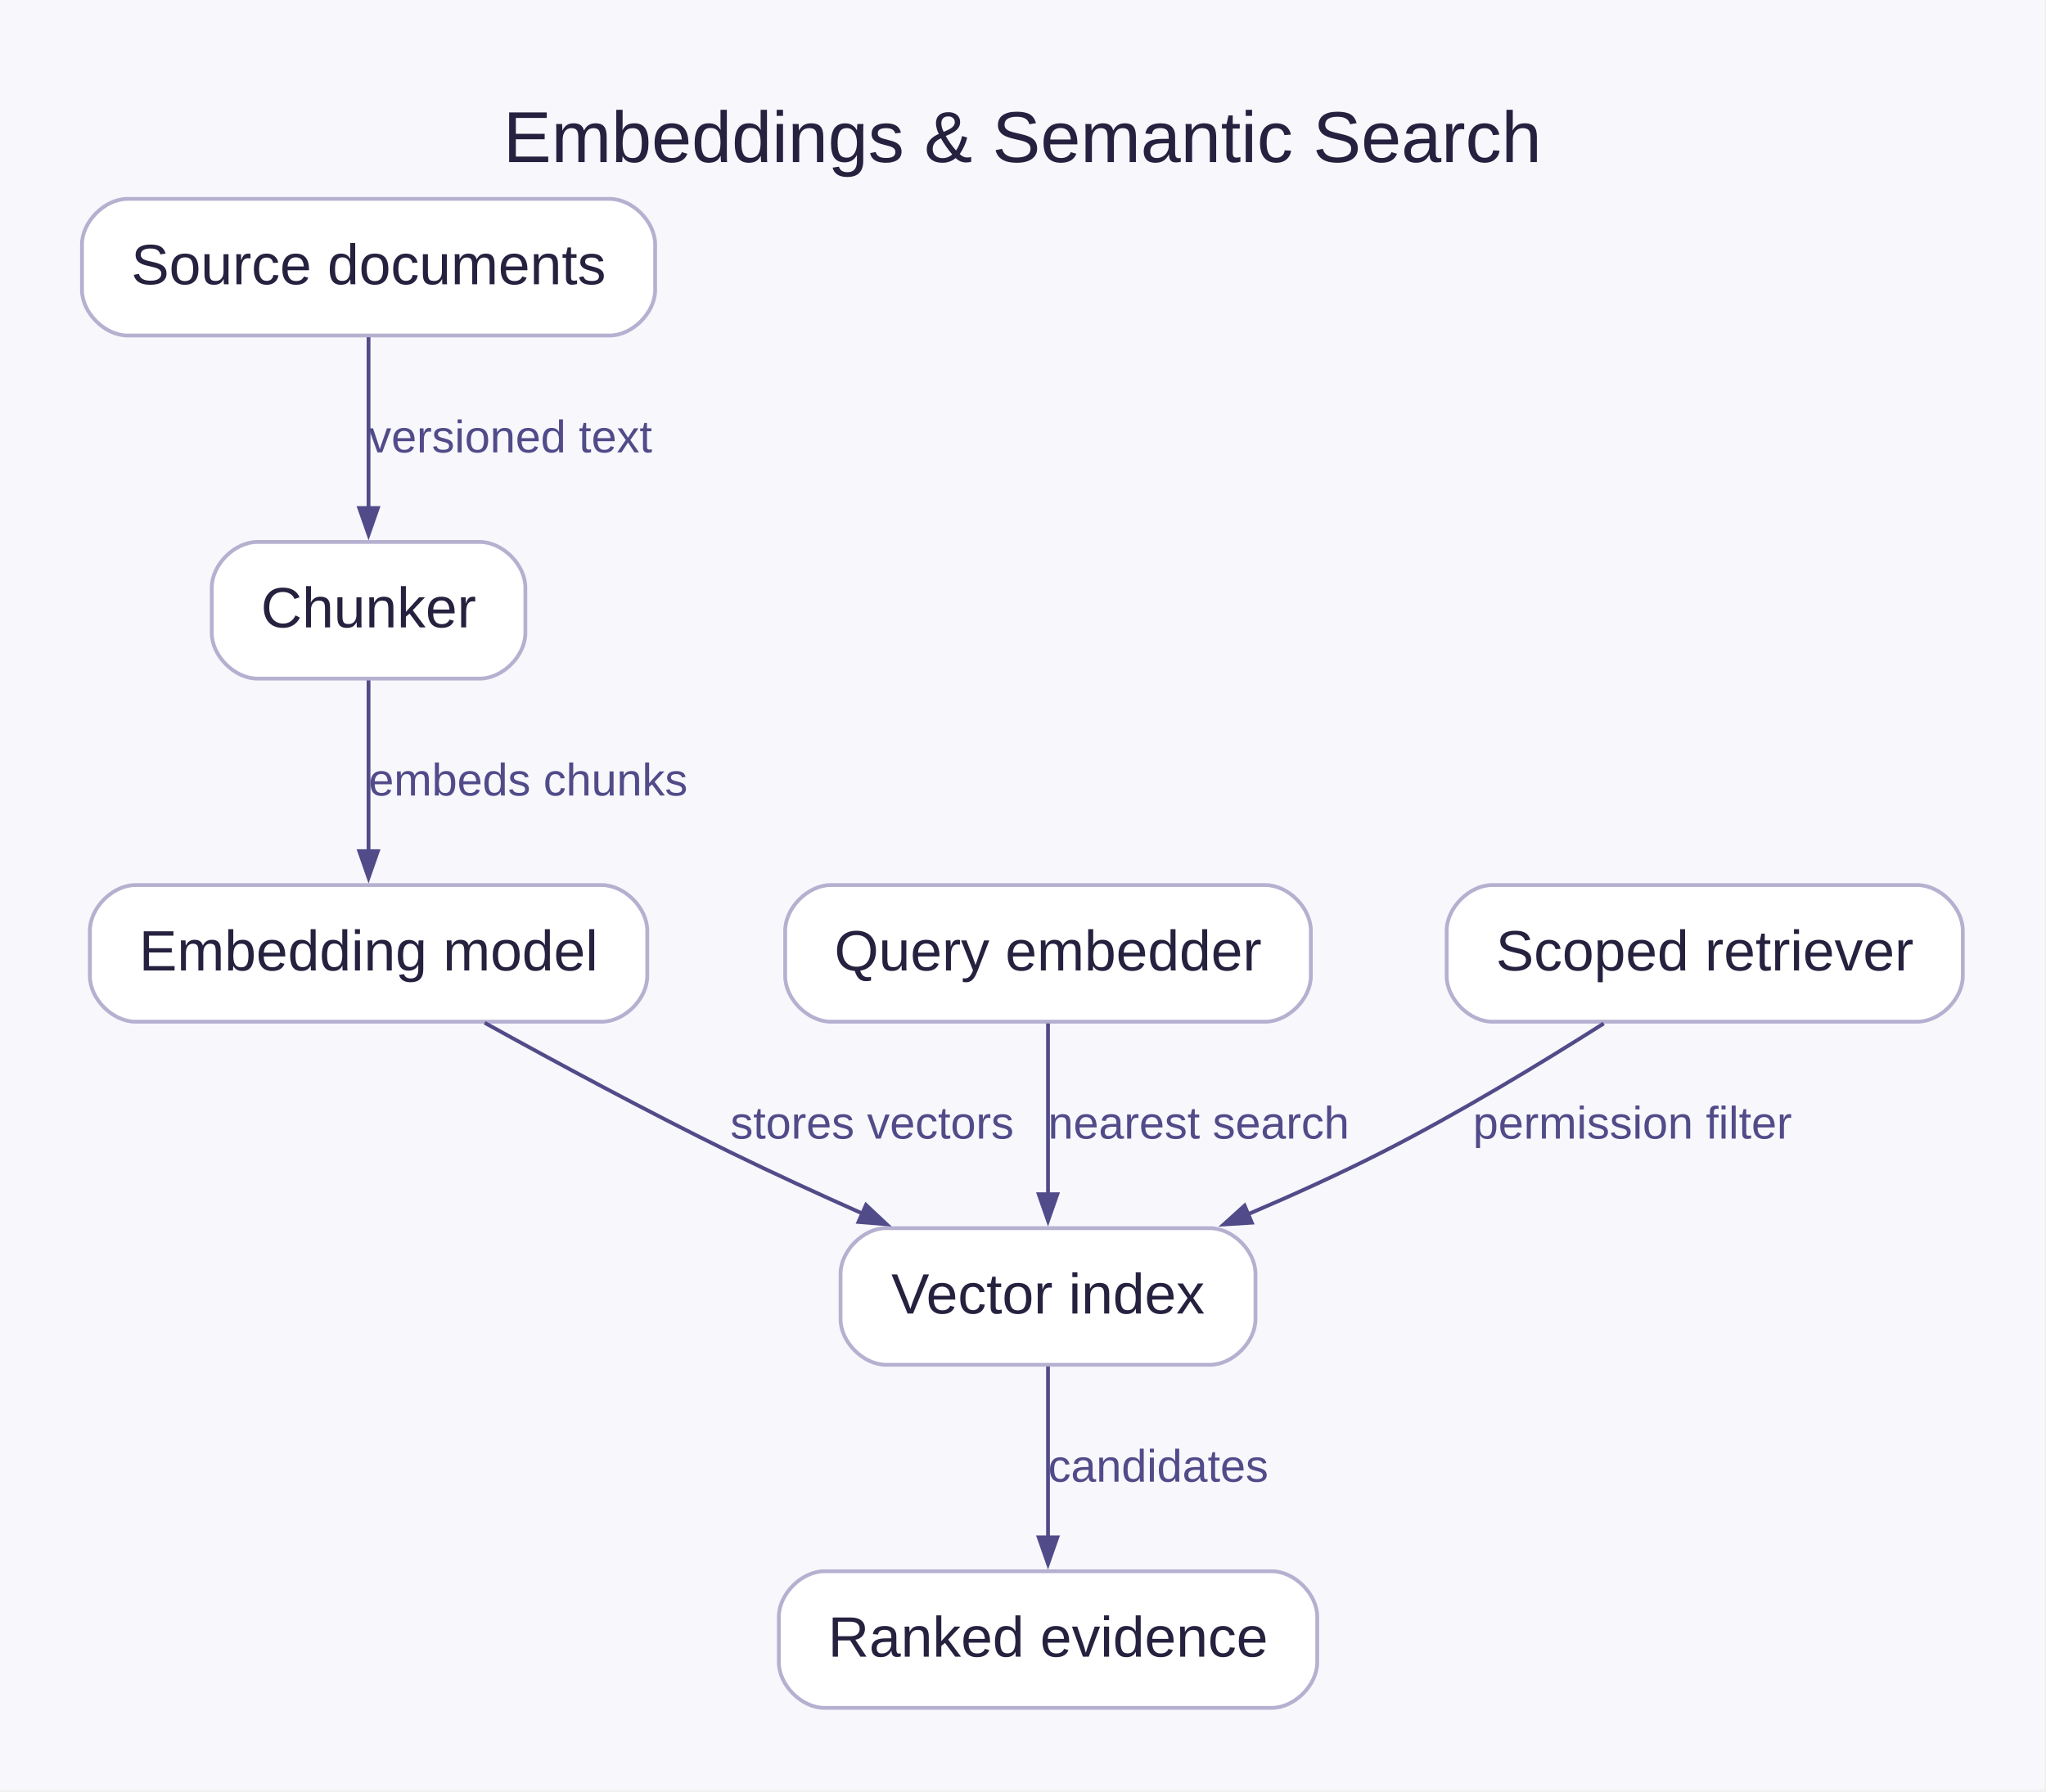
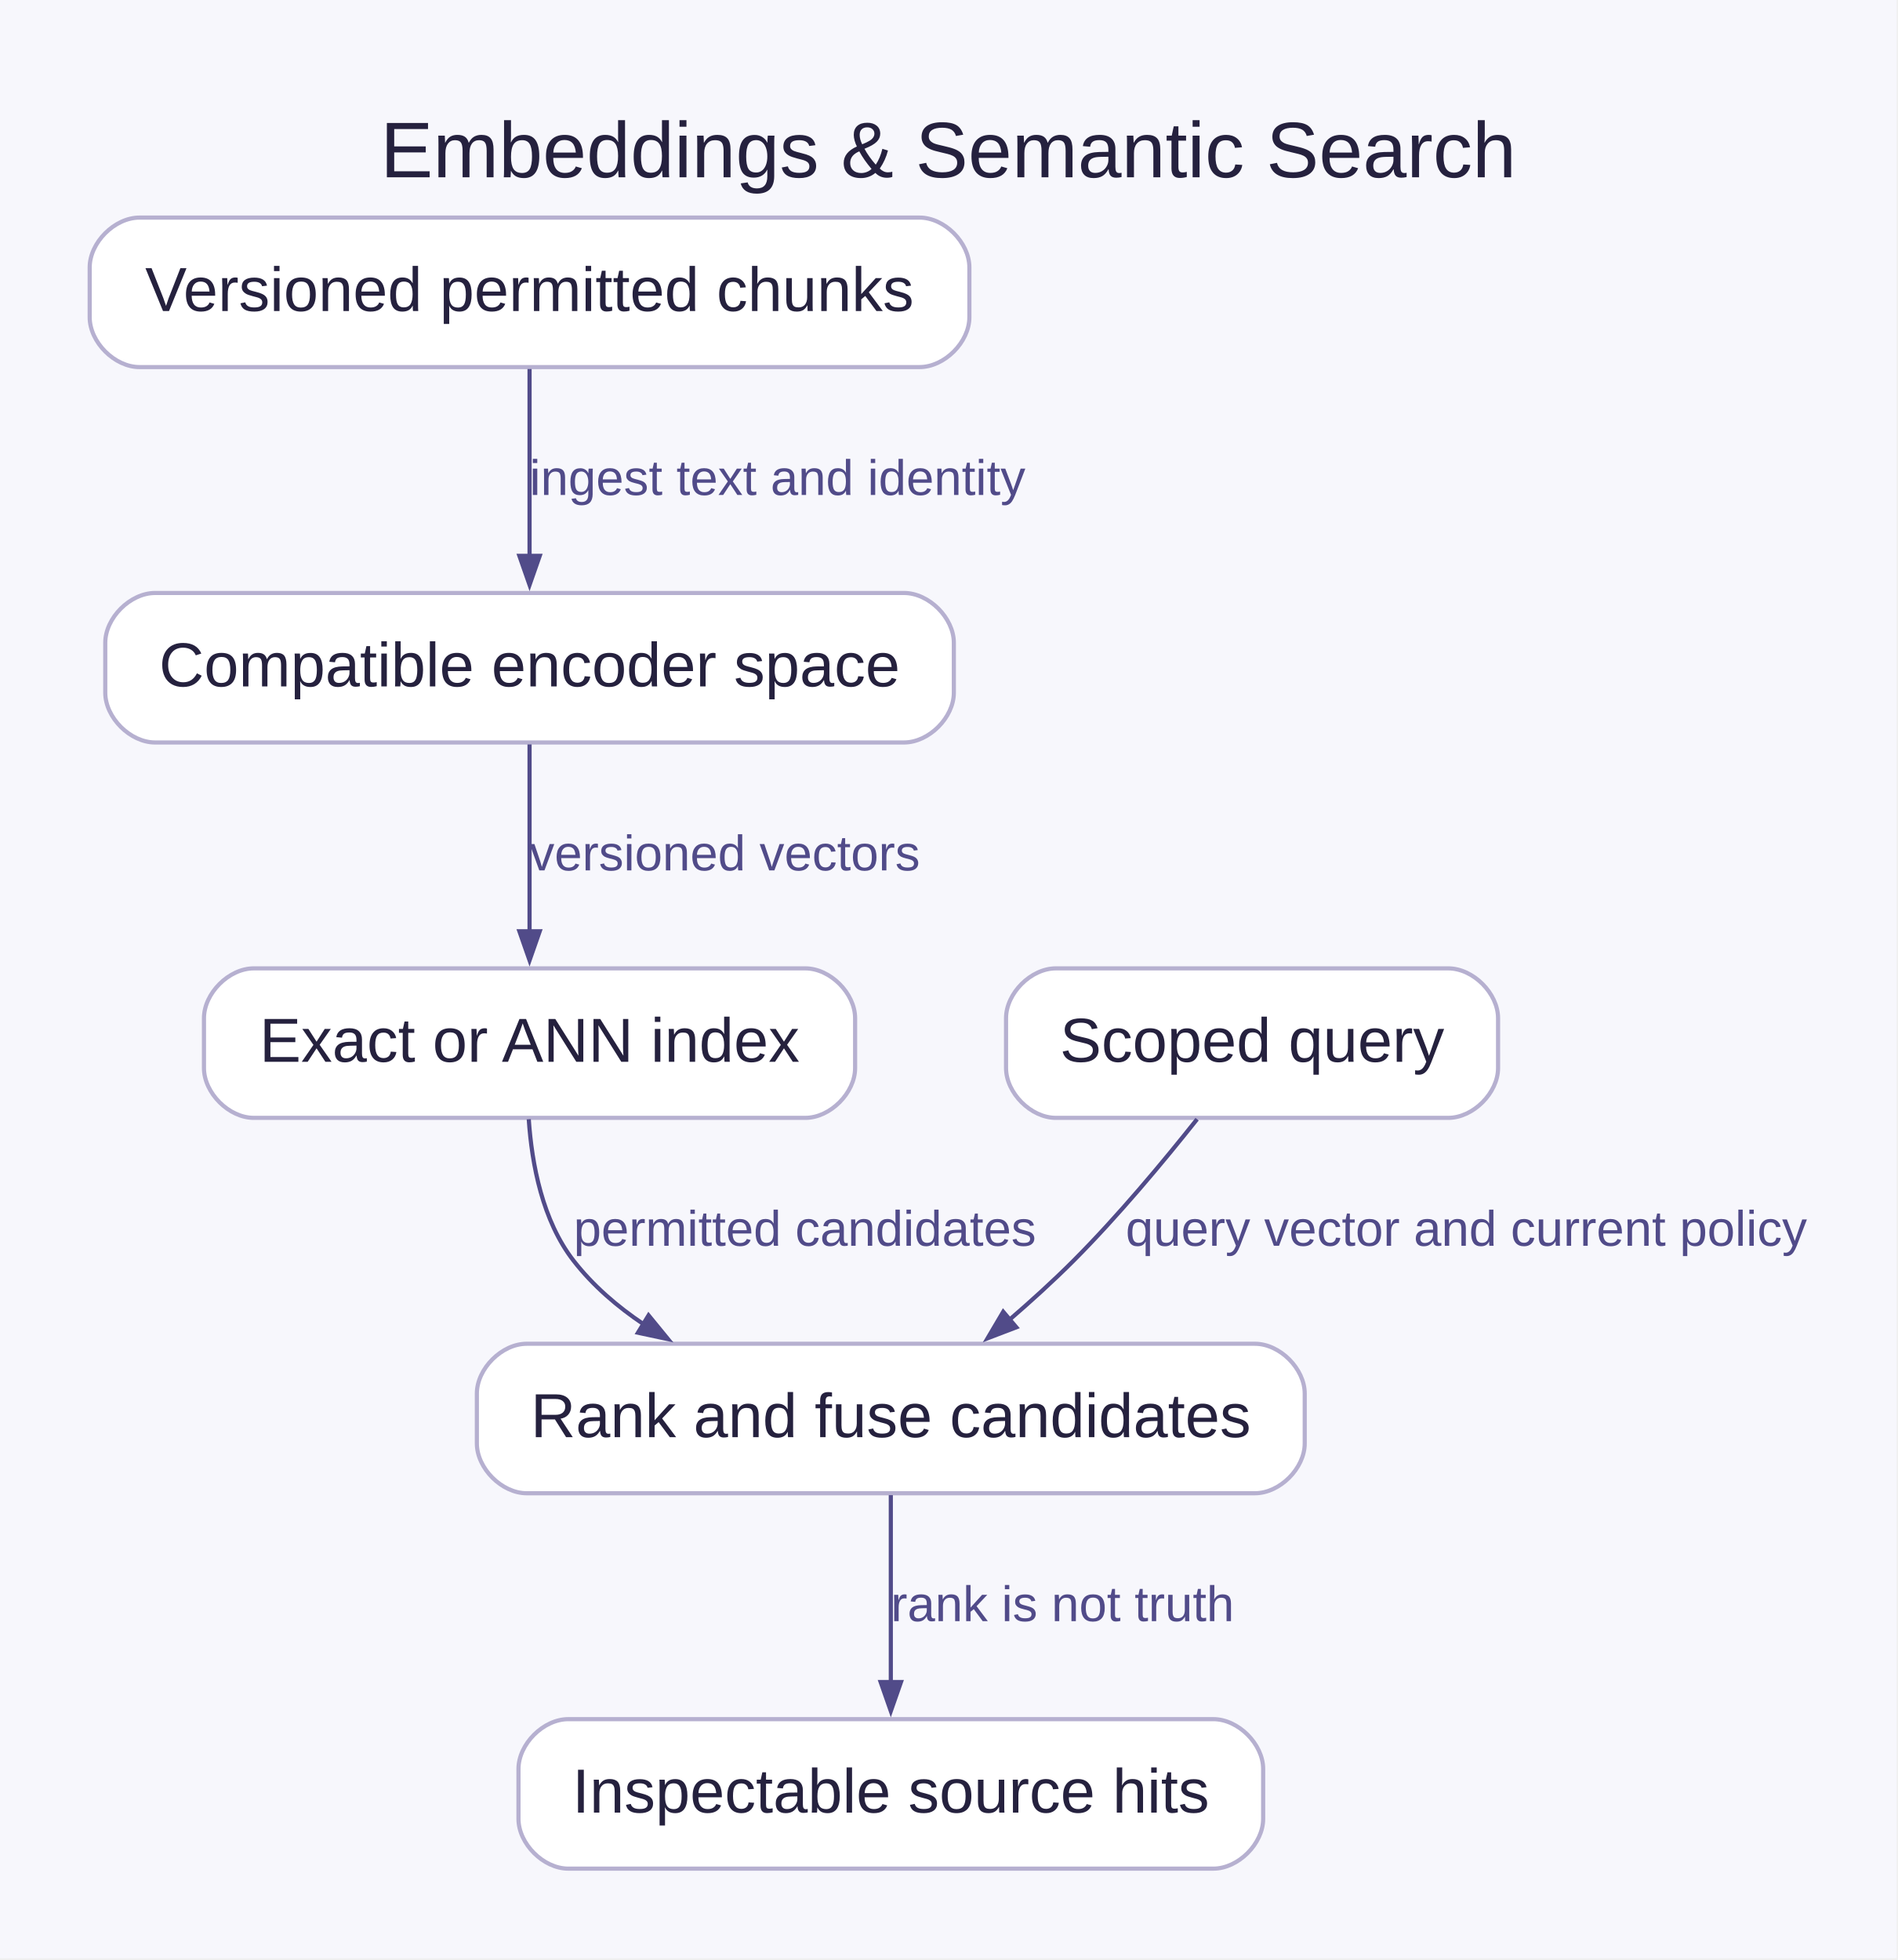
- <svg xmlns="http://www.w3.org/2000/svg" width="539pt" height="472pt" viewBox="0.00 0.00 539.00 472.00" role="img" aria-labelledby="answer-title answer-desc">
+ <svg xmlns="http://www.w3.org/2000/svg" width="457pt" height="472pt" viewBox="0.00 0.00 457.00 472.00" role="img" aria-labelledby="answer-title answer-desc">
  <g id="graph0" class="graph" transform="scale(1 1) rotate(0) translate(21.6 450)">
-     <polygon fill="#f7f7fc" stroke="none" points="-21.6,21.6 -21.6,-450 517.08,-450 517.08,21.6 -21.6,21.6" />
-     <text xml:space="preserve" text-anchor="middle" x="247.74" y="-407.3" font-family="Arial" font-size="19.00" fill="#25213e">Embeddings &amp; Semantic Search</text>
+     <polygon fill="#f7f7fc" stroke="none" points="-21.6,21.6 -21.6,-450 435.16,-450 435.16,21.6 -21.6,21.6" />
+     <text xml:space="preserve" text-anchor="middle" x="206.78" y="-407.3" font-family="Arial" font-size="19.00" fill="#25213e">Embeddings &amp; Semantic Search</text>
    <g id="node1" class="node">
-       <path fill="#ffffff" stroke="#b6b0d0" d="M138.99,-397.6C138.99,-397.6 12,-397.6 12,-397.6 6,-397.6 0,-391.6 0,-385.6 0,-385.6 0,-373.6 0,-373.6 0,-367.6 6,-361.6 12,-361.6 12,-361.6 138.99,-361.6 138.99,-361.6 144.99,-361.6 150.99,-367.6 150.99,-373.6 150.99,-373.6 150.99,-385.6 150.99,-385.6 150.99,-391.6 144.99,-397.6 138.99,-397.6" />
-       <text xml:space="preserve" text-anchor="middle" x="75.49" y="-375.1" font-family="Arial" font-size="15.00" fill="#25213e">Source documents</text>
+       <path fill="#ffffff" stroke="#b6b0d0" d="M199.85,-397.6C199.85,-397.6 12,-397.6 12,-397.6 6,-397.6 0,-391.6 0,-385.6 0,-385.6 0,-373.6 0,-373.6 0,-367.6 6,-361.6 12,-361.6 12,-361.6 199.85,-361.6 199.85,-361.6 205.85,-361.6 211.85,-367.6 211.85,-373.6 211.85,-373.6 211.85,-385.6 211.85,-385.6 211.85,-391.6 205.85,-397.6 199.85,-397.6" />
+       <text xml:space="preserve" text-anchor="middle" x="105.93" y="-375.1" font-family="Arial" font-size="15.00" fill="#25213e">Versioned permitted chunks</text>
    </g>
    <g id="node2" class="node">
-       <path fill="#ffffff" stroke="#b6b0d0" d="M104.8,-307.2C104.8,-307.2 46.19,-307.2 46.19,-307.2 40.19,-307.2 34.19,-301.2 34.19,-295.2 34.19,-295.2 34.19,-283.2 34.19,-283.2 34.19,-277.2 40.19,-271.2 46.19,-271.2 46.19,-271.2 104.8,-271.2 104.8,-271.2 110.8,-271.2 116.8,-277.2 116.8,-283.2 116.8,-283.2 116.8,-295.2 116.8,-295.2 116.8,-301.2 110.8,-307.2 104.8,-307.2" />
-       <text xml:space="preserve" text-anchor="middle" x="75.49" y="-284.7" font-family="Arial" font-size="15.00" fill="#25213e">Chunker</text>
+       <path fill="#ffffff" stroke="#b6b0d0" d="M196.11,-307.2C196.11,-307.2 15.75,-307.2 15.75,-307.2 9.75,-307.2 3.75,-301.2 3.75,-295.2 3.75,-295.2 3.75,-283.2 3.75,-283.2 3.75,-277.2 9.75,-271.2 15.75,-271.2 15.75,-271.2 196.11,-271.2 196.11,-271.2 202.11,-271.2 208.11,-277.2 208.11,-283.2 208.11,-283.2 208.11,-295.2 208.11,-295.2 208.11,-301.2 202.11,-307.2 196.11,-307.2" />
+       <text xml:space="preserve" text-anchor="middle" x="105.93" y="-284.7" font-family="Arial" font-size="15.00" fill="#25213e">Compatible encoder space</text>
    </g>
    <g id="edge1" class="edge">
-       <path fill="none" stroke="#514b89" d="M75.49,-361.14C75.49,-348.18 75.49,-330.32 75.49,-315.76" />
-       <polygon fill="#514b89" stroke="#514b89" points="77.94,-316.14 75.49,-309.14 73.04,-316.14 77.94,-316.14" />
-       <text xml:space="preserve" text-anchor="middle" x="112.85" y="-330.8" font-family="Arial" font-size="12.00" fill="#514b89">versioned text</text>
+       <path fill="none" stroke="#514b89" d="M105.93,-361.14C105.93,-348.18 105.93,-330.32 105.93,-315.76" />
+       <polygon fill="#514b89" stroke="#514b89" points="108.38,-316.14 105.93,-309.14 103.48,-316.14 108.38,-316.14" />
+       <text xml:space="preserve" text-anchor="middle" x="165.63" y="-330.8" font-family="Arial" font-size="12.00" fill="#514b89">ingest text and identity</text>
    </g>
    <g id="node3" class="node">
-       <path fill="#ffffff" stroke="#b6b0d0" d="M136.91,-216.8C136.91,-216.8 14.08,-216.8 14.08,-216.8 8.08,-216.8 2.08,-210.8 2.08,-204.8 2.08,-204.8 2.08,-192.8 2.08,-192.8 2.08,-186.8 8.08,-180.8 14.08,-180.8 14.08,-180.8 136.91,-180.8 136.91,-180.8 142.91,-180.8 148.91,-186.8 148.91,-192.8 148.91,-192.8 148.91,-204.8 148.91,-204.8 148.91,-210.8 142.91,-216.8 136.91,-216.8" />
-       <text xml:space="preserve" text-anchor="middle" x="75.49" y="-194.3" font-family="Arial" font-size="15.00" fill="#25213e">Embedding model</text>
+       <path fill="#ffffff" stroke="#b6b0d0" d="M172.33,-216.8C172.33,-216.8 39.52,-216.8 39.52,-216.8 33.52,-216.8 27.52,-210.8 27.52,-204.8 27.52,-204.8 27.52,-192.8 27.52,-192.8 27.52,-186.8 33.52,-180.8 39.52,-180.8 39.52,-180.8 172.33,-180.8 172.33,-180.8 178.33,-180.8 184.33,-186.8 184.33,-192.8 184.33,-192.8 184.33,-204.8 184.33,-204.8 184.33,-210.8 178.33,-216.8 172.33,-216.8" />
+       <text xml:space="preserve" text-anchor="middle" x="105.93" y="-194.3" font-family="Arial" font-size="15.00" fill="#25213e">Exact or ANN index</text>
    </g>
    <g id="edge2" class="edge">
-       <path fill="none" stroke="#514b89" d="M75.49,-270.74C75.49,-257.78 75.49,-239.92 75.49,-225.36" />
-       <polygon fill="#514b89" stroke="#514b89" points="77.94,-225.74 75.49,-218.74 73.04,-225.74 77.94,-225.74" />
-       <text xml:space="preserve" text-anchor="middle" x="117.52" y="-240.4" font-family="Arial" font-size="12.00" fill="#514b89">embeds chunks</text>
+       <path fill="none" stroke="#514b89" d="M105.93,-270.74C105.93,-257.78 105.93,-239.92 105.93,-225.36" />
+       <polygon fill="#514b89" stroke="#514b89" points="108.38,-225.74 105.93,-218.74 103.48,-225.74 108.38,-225.74" />
+       <text xml:space="preserve" text-anchor="middle" x="152.95" y="-240.4" font-family="Arial" font-size="12.00" fill="#514b89">versioned vectors</text>
+     </g>
+     <g id="node5" class="node">
+       <path fill="#ffffff" stroke="#b6b0d0" d="M280.61,-126.4C280.61,-126.4 105.24,-126.4 105.24,-126.4 99.24,-126.4 93.24,-120.4 93.24,-114.4 93.24,-114.4 93.24,-102.4 93.24,-102.4 93.24,-96.4 99.24,-90.4 105.24,-90.4 105.24,-90.4 280.61,-90.4 280.61,-90.4 286.61,-90.4 292.61,-96.4 292.61,-102.4 292.61,-102.4 292.61,-114.4 292.61,-114.4 292.61,-120.4 286.61,-126.4 280.61,-126.4" />
+       <text xml:space="preserve" text-anchor="middle" x="192.93" y="-103.9" font-family="Arial" font-size="15.00" fill="#25213e">Rank and fuse candidates</text>
+     </g>
+     <g id="edge4" class="edge">
+       <path fill="none" stroke="#514b89" d="M105.74,-180.47C106.47,-169.66 109.03,-156.03 116.53,-146.4 121.18,-140.42 127.05,-135.35 133.45,-131.07" />
+       <polygon fill="#514b89" stroke="#514b89" points="134.59,-133.25 139.29,-127.51 132.03,-129.06 134.59,-133.25" />
+       <text xml:space="preserve" text-anchor="middle" x="172.23" y="-150" font-family="Arial" font-size="12.00" fill="#514b89">permitted candidates</text>
    </g>
    <g id="node4" class="node">
-       <path fill="#ffffff" stroke="#b6b0d0" d="M297.14,-126.4C297.14,-126.4 211.84,-126.4 211.84,-126.4 205.84,-126.4 199.84,-120.4 199.84,-114.4 199.84,-114.4 199.84,-102.4 199.84,-102.4 199.84,-96.4 205.84,-90.4 211.84,-90.4 211.84,-90.4 297.14,-90.4 297.14,-90.4 303.14,-90.4 309.14,-96.4 309.14,-102.4 309.14,-102.4 309.14,-114.4 309.14,-114.4 309.14,-120.4 303.14,-126.4 297.14,-126.4" />
-       <text xml:space="preserve" text-anchor="middle" x="254.49" y="-103.9" font-family="Arial" font-size="15.00" fill="#25213e">Vector index</text>
+       <path fill="#ffffff" stroke="#b6b0d0" d="M327.17,-216.8C327.17,-216.8 232.68,-216.8 232.68,-216.8 226.68,-216.8 220.68,-210.8 220.68,-204.8 220.68,-204.8 220.68,-192.8 220.68,-192.8 220.68,-186.8 226.68,-180.8 232.68,-180.8 232.68,-180.8 327.17,-180.8 327.17,-180.8 333.17,-180.8 339.17,-186.8 339.17,-192.8 339.17,-192.8 339.17,-204.8 339.17,-204.8 339.17,-210.8 333.17,-216.8 327.17,-216.8" />
+       <text xml:space="preserve" text-anchor="middle" x="279.93" y="-194.3" font-family="Arial" font-size="15.00" fill="#25213e">Scoped query</text>
    </g>
    <g id="edge3" class="edge">
-       <path fill="none" stroke="#514b89" d="M106.08,-180.51C124.62,-170.24 148.86,-157.15 170.8,-146.4 182.04,-140.9 194.28,-135.28 205.85,-130.14" />
-       <polygon fill="#514b89" stroke="#514b89" points="206.54,-132.51 211.95,-127.44 204.56,-128.03 206.54,-132.51" />
-       <text xml:space="preserve" text-anchor="middle" x="208.15" y="-150" font-family="Arial" font-size="12.00" fill="#514b89">stores vectors</text>
-     </g>
-     <g id="node7" class="node">
-       <path fill="#ffffff" stroke="#b6b0d0" d="M313.41,-36C313.41,-36 195.58,-36 195.58,-36 189.58,-36 183.58,-30 183.58,-24 183.58,-24 183.58,-12 183.58,-12 183.58,-6 189.58,0 195.58,0 195.58,0 313.41,0 313.41,0 319.41,0 325.41,-6 325.41,-12 325.41,-12 325.41,-24 325.41,-24 325.41,-30 319.41,-36 313.41,-36" />
-       <text xml:space="preserve" text-anchor="middle" x="254.49" y="-13.5" font-family="Arial" font-size="15.00" fill="#25213e">Ranked evidence</text>
-     </g>
-     <g id="edge6" class="edge">
-       <path fill="none" stroke="#514b89" d="M254.49,-89.94C254.49,-76.98 254.49,-59.12 254.49,-44.56" />
-       <polygon fill="#514b89" stroke="#514b89" points="256.94,-44.94 254.49,-37.94 252.04,-44.94 256.94,-44.94" />
-       <text xml:space="preserve" text-anchor="middle" x="283.52" y="-59.6" font-family="Arial" font-size="12.00" fill="#514b89">candidates</text>
-     </g>
-     <g id="node5" class="node">
-       <path fill="#ffffff" stroke="#b6b0d0" d="M311.73,-216.8C311.73,-216.8 197.25,-216.8 197.25,-216.8 191.25,-216.8 185.25,-210.8 185.25,-204.8 185.25,-204.8 185.25,-192.8 185.25,-192.8 185.25,-186.8 191.25,-180.8 197.25,-180.8 197.25,-180.8 311.73,-180.8 311.73,-180.8 317.73,-180.8 323.73,-186.8 323.73,-192.8 323.73,-192.8 323.73,-204.8 323.73,-204.8 323.73,-210.8 317.73,-216.8 311.73,-216.8" />
-       <text xml:space="preserve" text-anchor="middle" x="254.49" y="-194.3" font-family="Arial" font-size="15.00" fill="#25213e">Query embedder</text>
-     </g>
-     <g id="edge4" class="edge">
-       <path fill="none" stroke="#514b89" d="M254.49,-180.34C254.49,-167.38 254.49,-149.52 254.49,-134.96" />
-       <polygon fill="#514b89" stroke="#514b89" points="256.94,-135.34 254.49,-128.34 252.04,-135.34 256.94,-135.34" />
-       <text xml:space="preserve" text-anchor="middle" x="294.18" y="-150" font-family="Arial" font-size="12.00" fill="#514b89">nearest search</text>
+       <path fill="none" stroke="#514b89" d="M266.69,-180.48C258.53,-170.2 247.61,-157.11 236.93,-146.4 232.06,-141.52 226.62,-136.59 221.27,-131.98" />
+       <polygon fill="#514b89" stroke="#514b89" points="223.16,-130.37 216.23,-127.72 220,-134.11 223.16,-130.37" />
+       <text xml:space="preserve" text-anchor="middle" x="331.52" y="-150" font-family="Arial" font-size="12.00" fill="#514b89">query vector and current policy</text>
    </g>
    <g id="node6" class="node">
-       <path fill="#ffffff" stroke="#b6b0d0" d="M483.48,-216.8C483.48,-216.8 371.51,-216.8 371.51,-216.8 365.51,-216.8 359.51,-210.8 359.51,-204.8 359.51,-204.8 359.51,-192.8 359.51,-192.8 359.51,-186.8 365.51,-180.8 371.51,-180.8 371.51,-180.8 483.48,-180.8 483.48,-180.8 489.48,-180.8 495.48,-186.8 495.48,-192.8 495.48,-192.8 495.48,-204.8 495.48,-204.8 495.48,-210.8 489.48,-216.8 483.48,-216.8" />
-       <text xml:space="preserve" text-anchor="middle" x="427.49" y="-194.3" font-family="Arial" font-size="15.00" fill="#25213e">Scoped retriever</text>
+       <path fill="#ffffff" stroke="#b6b0d0" d="M270.6,-36C270.6,-36 115.26,-36 115.26,-36 109.26,-36 103.26,-30 103.26,-24 103.26,-24 103.26,-12 103.26,-12 103.26,-6 109.26,0 115.26,0 115.26,0 270.6,0 270.6,0 276.6,0 282.6,-6 282.6,-12 282.6,-12 282.6,-24 282.6,-24 282.6,-30 276.6,-36 270.6,-36" />
+       <text xml:space="preserve" text-anchor="middle" x="192.93" y="-13.5" font-family="Arial" font-size="15.00" fill="#25213e">Inspectable source hits</text>
    </g>
    <g id="edge5" class="edge">
-       <path fill="none" stroke="#514b89" d="M400.89,-180.33C384.41,-169.87 362.63,-156.65 342.49,-146.4 331.23,-140.66 318.86,-135.06 307.05,-130.02" />
-       <polygon fill="#514b89" stroke="#514b89" points="308.18,-127.84 300.78,-127.38 306.28,-132.35 308.18,-127.84" />
-       <text xml:space="preserve" text-anchor="middle" x="408.45" y="-150" font-family="Arial" font-size="12.00" fill="#514b89">permission filter</text>
+       <path fill="none" stroke="#514b89" d="M192.93,-89.94C192.93,-76.98 192.93,-59.12 192.93,-44.56" />
+       <polygon fill="#514b89" stroke="#514b89" points="195.38,-44.94 192.93,-37.94 190.48,-44.94 195.38,-44.94" />
+       <text xml:space="preserve" text-anchor="middle" x="234.28" y="-59.6" font-family="Arial" font-size="12.00" fill="#514b89">rank is not truth</text>
    </g>
  </g>
</svg>
